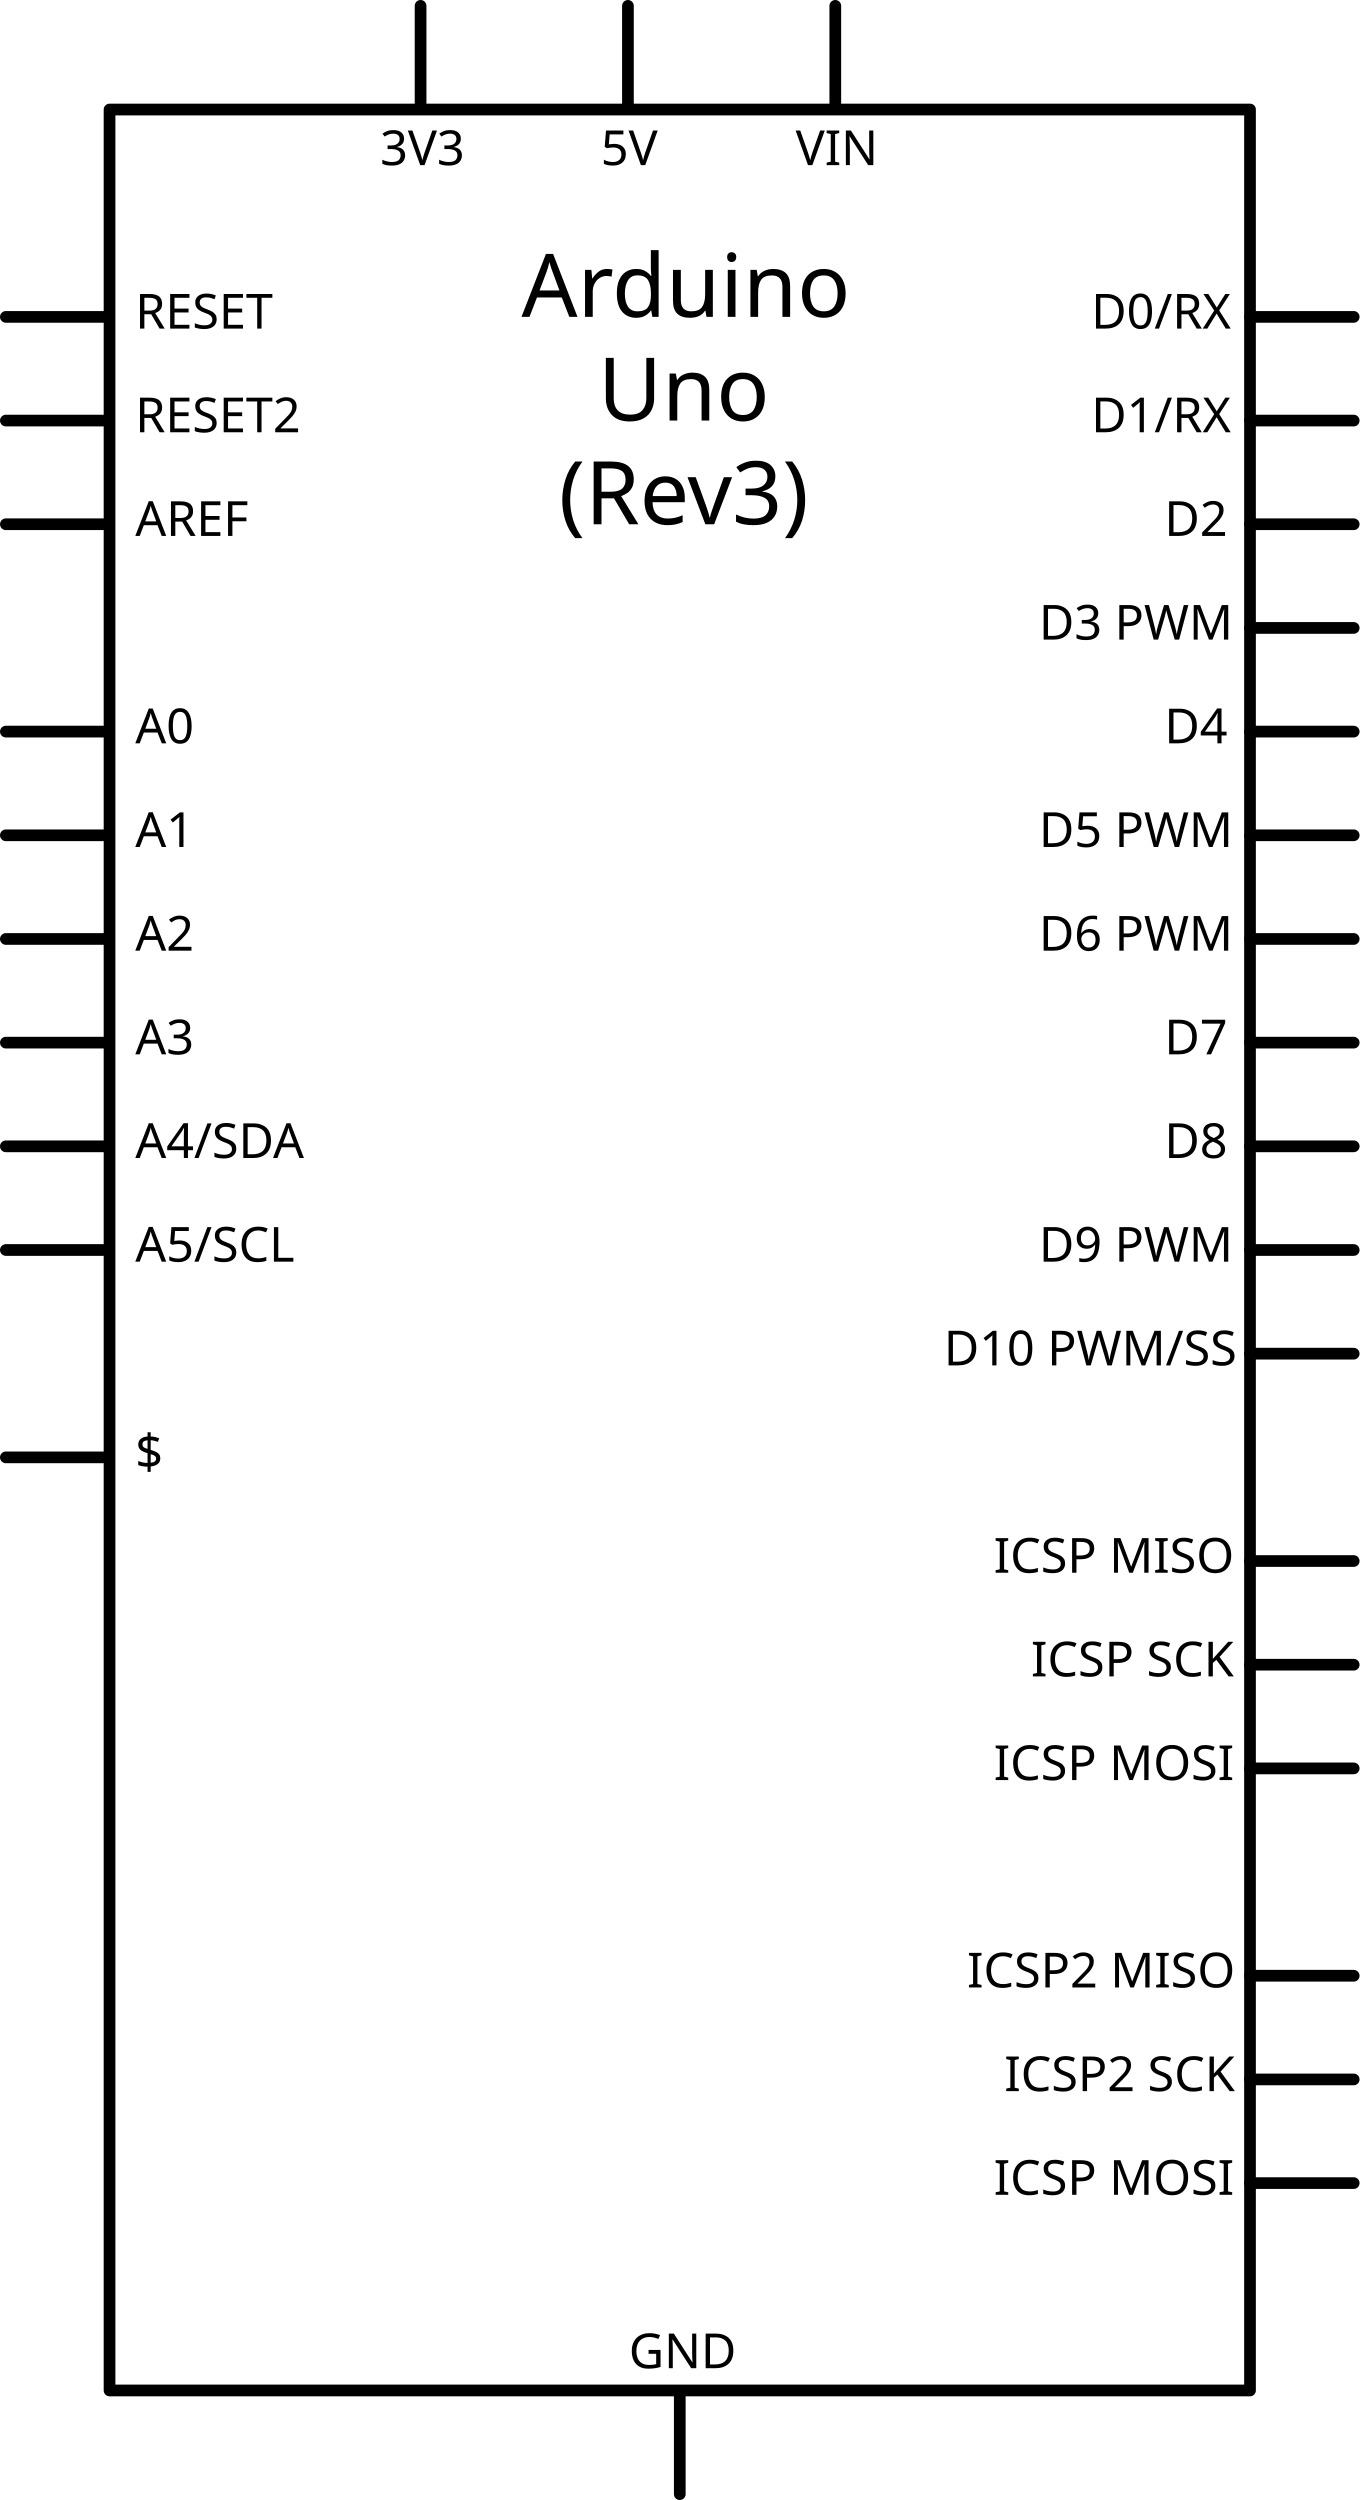
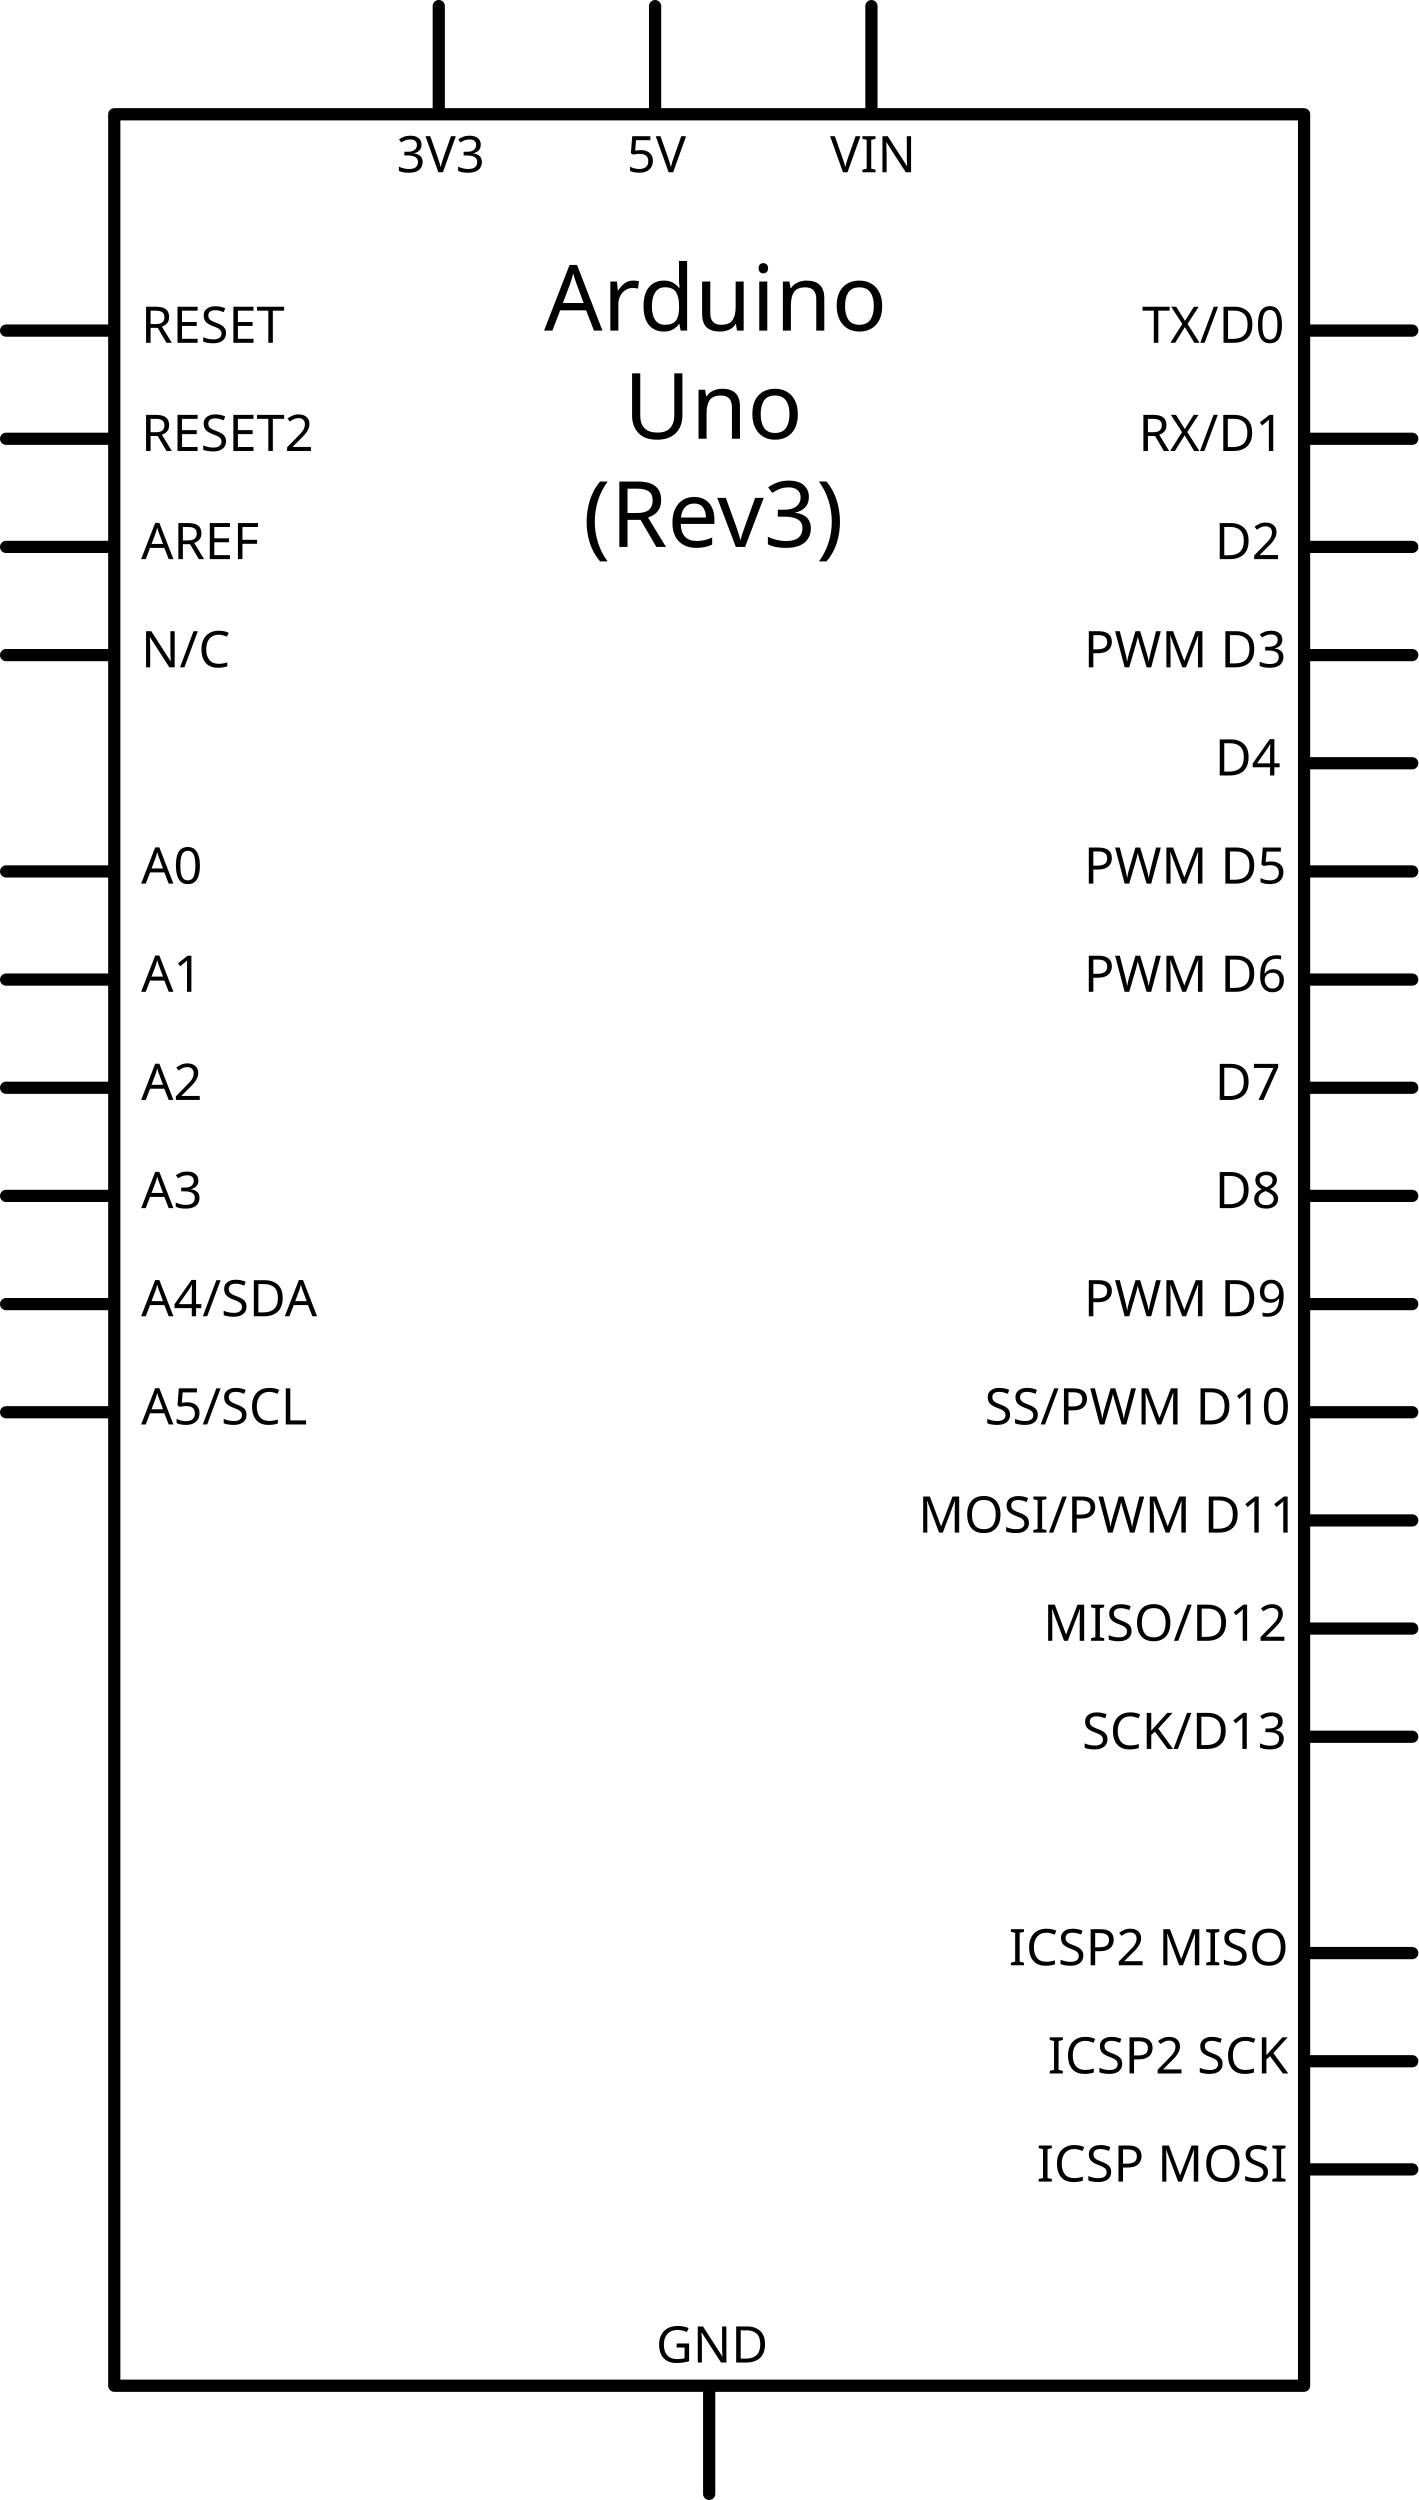
- <svg xmlns="http://www.w3.org/2000/svg" width="3.872in" xml:space="preserve" x="0px" version="1.1" y="0px" height="7.12in" viewBox="0 0 278.778 512.637" id="0" enable-background="new 0 0 278.778 512.637">
+ <svg xmlns="http://www.w3.org/2000/svg" version="1.1" id="Ebene_1" x="0px" y="0px" width="278.777px" height="491.377px" viewBox="0 0 278.777 491.377" enable-background="new 0 0 278.777 491.377" xml:space="preserve">
  <g id="schematic">
-     <rect width="233.858" x="22.46" y="22.46" fill="none" height="467.716" stroke="#000000" stroke-linejoin="round" stroke-linecap="round" id="0.1.0" stroke-width="2.4" />
-     <g id="0.1.1" transform="matrix(1 0 0 1 106.9312 64.9795)">
-       <text font-family="'DroidSans'" id="label" font-size="18">Arduino</text>
-     </g>
-     <g id="0.1.2" transform="matrix(1 0 0 1 122.6108 86.2393)">
-       <text font-family="'DroidSans'" id="label_1_" font-size="18">Uno</text>
-     </g>
-     <g id="0.1.3" transform="matrix(1 0 0 1 114.582 107.499)">
-       <text font-family="'DroidSans'" id="label_2_" font-size="18">(Rev3)</text>
-     </g>
-     <line fill="none" stroke="#000000" stroke-linejoin="round" stroke-linecap="round" id="0.1.4" y1="64.979" stroke-width="2.4" x1="1.2" y2="64.979" x2="21.26" />
-     <rect width="21.26" y="63.779" fill="none" height="2.4" id="connector43pin" />
-     <rect width="2.4" y="63.779" fill="none" height="2.4" id="connector43terminal" />
-     <g id="0.1.7" transform="matrix(1 0 0 1 27.7397 67.3799)">
-       <text font-family="'DroidSans'" id="label43" font-size="9.936">RESET</text>
-     </g>
-     <line fill="none" stroke="#000000" stroke-linejoin="round" stroke-linecap="round" id="0.1.8" y1="86.239" stroke-width="2.4" x1="1.2" y2="86.239" x2="21.26" />
-     <rect width="21.26" y="85.039" fill="none" height="2.4" id="connector49pin" />
-     <rect width="2.4" y="85.039" fill="none" height="2.4" id="connector49terminal" />
-     <g id="0.1.11" transform="matrix(1 0 0 1 27.7397 88.6396)">
-       <text font-family="'DroidSans'" id="label49" font-size="9.936">RESET2</text>
-     </g>
-     <line fill="none" stroke="#000000" stroke-linejoin="round" stroke-linecap="round" id="0.1.12" y1="107.499" stroke-width="2.4" x1="1.2" y2="107.499" x2="21.26" />
-     <rect width="21.26" y="106.299" fill="none" height="2.4" id="connector58pin" />
-     <rect width="2.4" y="106.299" fill="none" height="2.4" id="connector58terminal" />
-     <g id="0.1.15" transform="matrix(1 0 0 1 27.7397 109.8994)">
-       <text font-family="'DroidSans'" id="label58" font-size="9.936">AREF</text>
-     </g>
-     <line fill="none" stroke="#000000" stroke-linejoin="round" stroke-linecap="round" id="0.1.16" y1="150.019" stroke-width="2.4" x1="1.2" y2="150.019" x2="21.26" />
-     <rect width="21.26" y="148.819" fill="none" height="2.4" id="connector0pin" />
-     <rect width="2.4" y="148.819" fill="none" height="2.4" id="connector0terminal" />
-     <g id="0.1.19" transform="matrix(1 0 0 1 27.7397 152.4189)">
-       <text font-family="'DroidSans'" id="label0" font-size="9.936">A0</text>
-     </g>
-     <line fill="none" stroke="#000000" stroke-linejoin="round" stroke-linecap="round" id="0.1.20" y1="298.838" stroke-width="2.4" x1="1.2" y2="298.838" x2="21.26" />
-     <rect width="21.26" y="297.639" fill="none" height="2.399" id="connector91pin" />
-     <rect width="0.043" x="1.178" y="298.836" fill="none" height="0.005" stroke="none" id="connector91terminal" stroke-width="0" />
-     <rect width="2.4" y="297.639" fill="none" height="2.399" id="connector0terminal_1_" />
-     <g id="0.1.23" transform="matrix(1 0 0 1 27.7397 301.2383)">
-       <text font-family="'DroidSans'" id="label0_1_" font-size="9.936">$</text>
-     </g>
-     <line fill="none" stroke="#000000" stroke-linejoin="round" stroke-linecap="round" id="0.1.24" y1="171.279" stroke-width="2.4" x1="1.2" y2="171.279" x2="21.26" />
-     <rect width="21.26" y="170.078" fill="none" height="2.4" id="connector1pin" />
-     <rect width="2.4" y="170.078" fill="none" height="2.4" id="connector1terminal" />
-     <g id="0.1.27" transform="matrix(1 0 0 1 27.7397 173.6777)">
-       <text font-family="'DroidSans'" id="label1" font-size="9.936">A1</text>
-     </g>
-     <line fill="none" stroke="#000000" stroke-linejoin="round" stroke-linecap="round" id="0.1.28" y1="192.539" stroke-width="2.4" x1="1.2" y2="192.539" x2="21.26" />
-     <rect width="21.26" y="191.339" fill="none" height="2.4" id="connector2pin" />
-     <rect width="2.4" y="191.339" fill="none" height="2.4" id="connector2terminal" />
-     <g id="0.1.31" transform="matrix(1 0 0 1 27.7397 194.9395)">
-       <text font-family="'DroidSans'" id="label2" font-size="9.936">A2</text>
-     </g>
-     <line fill="none" stroke="#000000" stroke-linejoin="round" stroke-linecap="round" id="0.1.32" y1="213.798" stroke-width="2.4" x1="1.2" y2="213.798" x2="21.26" />
-     <rect width="21.26" y="212.599" fill="none" height="2.4" id="connector3pin" />
-     <rect width="2.4" y="212.599" fill="none" height="2.4" id="connector3terminal" />
-     <g id="0.1.35" transform="matrix(1 0 0 1 27.7397 216.1992)">
-       <text font-family="'DroidSans'" id="label3" font-size="9.936">A3</text>
-     </g>
-     <line fill="none" stroke="#000000" stroke-linejoin="round" stroke-linecap="round" id="0.1.36" y1="235.058" stroke-width="2.4" x1="1.2" y2="235.058" x2="21.26" />
-     <rect width="21.26" y="233.858" fill="none" height="2.4" id="connector4pin" />
-     <rect width="2.4" y="233.858" fill="none" height="2.4" id="connector4terminal" />
-     <g id="0.1.39" transform="matrix(1 0 0 1 27.7397 237.458)">
-       <text font-family="'DroidSans'" id="label4" font-size="9.936">A4/SDA</text>
-     </g>
-     <line fill="none" stroke="#000000" stroke-linejoin="round" stroke-linecap="round" id="0.1.40" y1="256.318" stroke-width="2.4" x1="1.2" y2="256.318" x2="21.26" />
-     <rect width="21.26" y="255.118" fill="none" height="2.399" id="connector5pin" />
-     <rect width="2.4" y="255.118" fill="none" height="2.399" id="connector5terminal" />
-     <g id="0.1.43" transform="matrix(1 0 0 1 27.7397 258.7178)">
-       <text font-family="'DroidSans'" id="label5" font-size="9.936">A5/SCL</text>
-     </g>
-     <line fill="none" stroke="#000000" stroke-linejoin="round" stroke-linecap="round" id="0.1.44" y1="64.979" stroke-width="2.4" x1="256.318" y2="64.979" x2="277.579" />
-     <rect width="21.26" x="257.518" y="63.779" fill="none" height="2.4" id="connector61pin" />
-     <rect width="2.4" x="276.377" y="63.779" fill="none" height="2.4" id="connector61terminal" />
-     <g id="0.1.47" transform="matrix(1 0 0 1 223.7681 67.3799)">
-       <text font-family="'DroidSans'" id="label61" font-size="9.936">D0/RX</text>
-     </g>
-     <line fill="none" stroke="#000000" stroke-linejoin="round" stroke-linecap="round" id="0.1.48" y1="86.239" stroke-width="2.4" x1="256.318" y2="86.239" x2="277.579" />
-     <rect width="21.26" x="257.518" y="85.039" fill="none" height="2.4" id="connector62pin" />
-     <rect width="2.4" x="276.377" y="85.039" fill="none" height="2.4" id="connector62terminal" />
-     <g id="0.1.51" transform="matrix(1 0 0 1 223.7681 88.6396)">
-       <text font-family="'DroidSans'" id="label62" font-size="9.936">D1/RX</text>
-     </g>
-     <line fill="none" stroke="#000000" stroke-linejoin="round" stroke-linecap="round" id="0.1.52" y1="107.499" stroke-width="2.4" x1="256.318" y2="107.499" x2="277.579" />
-     <rect width="21.26" x="257.518" y="106.299" fill="none" height="2.4" id="connector63pin" />
-     <rect width="2.4" x="276.377" y="106.299" fill="none" height="2.4" id="connector63terminal" />
-     <g id="0.1.55" transform="matrix(1 0 0 1 238.7681 109.8994)">
-       <text font-family="'DroidSans'" id="label63" font-size="9.936">D2</text>
-     </g>
-     <line fill="none" stroke="#000000" stroke-linejoin="round" stroke-linecap="round" id="0.1.56" y1="128.759" stroke-width="2.4" x1="256.318" y2="128.759" x2="277.579" />
-     <rect width="21.26" x="257.518" y="127.559" fill="none" height="2.4" id="connector64pin" />
-     <rect width="2.4" x="276.377" y="127.559" fill="none" height="2.4" id="connector64terminal" />
-     <g id="0.1.59" transform="matrix(1 0 0 1 213.0356 131.1592)">
-       <text font-family="'DroidSans'" id="label64" font-size="9.936">D3 PWM</text>
-     </g>
-     <line fill="none" stroke="#000000" stroke-linejoin="round" stroke-linecap="round" id="0.1.60" y1="150.019" stroke-width="2.4" x1="256.318" y2="150.019" x2="277.579" />
-     <rect width="21.26" x="257.518" y="148.819" fill="none" height="2.4" id="connector65pin" />
-     <rect width="2.4" x="276.377" y="148.819" fill="none" height="2.4" id="connector65terminal" />
-     <g id="0.1.63" transform="matrix(1 0 0 1 238.7681 152.4189)">
-       <text font-family="'DroidSans'" id="label65" font-size="9.936">D4</text>
-     </g>
-     <line fill="none" stroke="#000000" stroke-linejoin="round" stroke-linecap="round" id="0.1.64" y1="171.279" stroke-width="2.4" x1="256.318" y2="171.279" x2="277.579" />
-     <rect width="21.26" x="257.518" y="170.078" fill="none" height="2.4" id="connector66pin" />
-     <rect width="2.4" x="276.377" y="170.078" fill="none" height="2.4" id="connector66terminal" />
-     <g id="0.1.67" transform="matrix(1 0 0 1 213.0356 173.6777)">
-       <text font-family="'DroidSans'" id="label66" font-size="9.936">D5 PWM</text>
-     </g>
-     <line fill="none" stroke="#000000" stroke-linejoin="round" stroke-linecap="round" id="0.1.68" y1="192.539" stroke-width="2.4" x1="256.318" y2="192.539" x2="277.579" />
-     <rect width="21.26" x="257.518" y="191.339" fill="none" height="2.4" id="connector67pin" />
-     <rect width="2.4" x="276.377" y="191.339" fill="none" height="2.4" id="connector67terminal" />
-     <g id="0.1.71" transform="matrix(1 0 0 1 213.0356 194.9395)">
-       <text font-family="'DroidSans'" id="label67" font-size="9.936">D6 PWM</text>
-     </g>
-     <line fill="none" stroke="#000000" stroke-linejoin="round" stroke-linecap="round" id="0.1.72" y1="213.798" stroke-width="2.4" x1="256.318" y2="213.798" x2="277.579" />
-     <rect width="21.26" x="257.518" y="212.599" fill="none" height="2.4" id="connector68pin" />
-     <rect width="2.4" x="276.377" y="212.599" fill="none" height="2.4" id="connector68terminal" />
-     <g id="0.1.75" transform="matrix(1 0 0 1 238.7681 216.1992)">
-       <text font-family="'DroidSans'" id="label68" font-size="9.936">D7</text>
-     </g>
-     <line fill="none" stroke="#000000" stroke-linejoin="round" stroke-linecap="round" id="0.1.76" y1="235.058" stroke-width="2.4" x1="256.318" y2="235.058" x2="277.579" />
-     <rect width="21.26" x="257.518" y="233.858" fill="none" height="2.4" id="connector51pin" />
-     <rect width="2.4" x="276.377" y="233.858" fill="none" height="2.4" id="connector51terminal" />
-     <g id="0.1.79" transform="matrix(1 0 0 1 238.7681 237.458)">
-       <text font-family="'DroidSans'" id="label51" font-size="9.936">D8</text>
-     </g>
-     <line fill="none" stroke="#000000" stroke-linejoin="round" stroke-linecap="round" id="0.1.80" y1="256.318" stroke-width="2.4" x1="256.318" y2="256.318" x2="277.579" />
-     <rect width="21.26" x="257.518" y="255.118" fill="none" height="2.399" id="connector52pin" />
-     <rect width="2.4" x="276.377" y="255.118" fill="none" height="2.399" id="connector52terminal" />
-     <g id="0.1.83" transform="matrix(1 0 0 1 213.0356 258.7178)">
-       <text font-family="'DroidSans'" id="label52" font-size="9.936">D9 PWM</text>
-     </g>
-     <line fill="none" stroke="#000000" stroke-linejoin="round" stroke-linecap="round" id="0.1.84" y1="277.578" stroke-width="2.4" x1="256.318" y2="277.578" x2="277.579" />
-     <rect width="21.26" x="257.518" y="276.378" fill="none" height="2.399" id="connector53pin" />
-     <rect width="2.4" x="276.377" y="276.378" fill="none" height="2.399" id="connector53terminal" />
-     <g id="0.1.87" transform="matrix(1 0 0 1 193.5415 279.9775)">
-       <text font-family="'DroidSans'" id="label53" font-size="9.936">D10 PWM/SS</text>
-     </g>
-     <line fill="none" stroke="#000000" stroke-linejoin="round" stroke-linecap="round" id="0.1.88" y1="320.098" stroke-width="2.4" x1="256.318" y2="320.098" x2="277.579" />
-     <rect width="21.26" x="257.518" y="318.897" fill="none" height="2.399" id="connector39pin" />
-     <rect width="2.4" x="276.377" y="318.897" fill="none" height="2.399" id="connector39terminal" />
-     <g id="0.1.91" transform="matrix(1 0 0 1 203.769 322.4971)">
-       <text font-family="'DroidSans'" id="label39" font-size="9.936">ICSP MISO</text>
-     </g>
-     <line fill="none" stroke="#000000" stroke-linejoin="round" stroke-linecap="round" id="0.1.92" y1="341.358" stroke-width="2.4" x1="256.318" y2="341.358" x2="277.579" />
-     <rect width="21.26" x="257.518" y="340.158" fill="none" height="2.399" id="connector41pin" />
-     <rect width="2.4" x="276.377" y="340.158" fill="none" height="2.399" id="connector41terminal" />
-     <g id="0.1.95" transform="matrix(1 0 0 1 211.4106 343.7578)">
-       <text font-family="'DroidSans'" id="label41" font-size="9.936">ICSP SCK</text>
-     </g>
-     <line fill="none" stroke="#000000" stroke-linejoin="round" stroke-linecap="round" id="0.1.96" y1="362.617" stroke-width="2.4" x1="256.318" y2="362.617" x2="277.579" />
-     <rect width="21.26" x="257.518" y="361.418" fill="none" height="2.4" id="connector42pin" />
-     <rect width="2.4" x="276.377" y="361.418" fill="none" height="2.4" id="connector42terminal" />
-     <g id="0.1.99" transform="matrix(1 0 0 1 203.769 365.0176)">
-       <text font-family="'DroidSans'" id="label42" font-size="9.936">ICSP MOSI</text>
-     </g>
-     <line fill="none" stroke="#000000" stroke-linejoin="round" stroke-linecap="round" id="0.1.100" y1="405.137" stroke-width="2.4" x1="256.318" y2="405.137" x2="277.579" />
-     <rect width="21.26" x="257.518" y="403.938" fill="none" height="2.399" id="connector45pin" />
-     <rect width="2.4" x="276.377" y="403.938" fill="none" height="2.399" id="connector45terminal" />
-     <g id="0.1.103" transform="matrix(1 0 0 1 198.2974 407.5371)">
-       <text font-family="'DroidSans'" id="label45" font-size="9.936">ICSP2 MISO</text>
-     </g>
-     <line fill="none" stroke="#000000" stroke-linejoin="round" stroke-linecap="round" id="0.1.104" y1="426.397" stroke-width="2.4" x1="256.318" y2="426.397" x2="277.579" />
-     <rect width="21.26" x="257.518" y="425.197" fill="none" height="2.399" id="connector47pin" />
-     <rect width="2.4" x="276.377" y="425.197" fill="none" height="2.399" id="connector47terminal" />
-     <g id="0.1.107" transform="matrix(1 0 0 1 205.938 428.7969)">
-       <text font-family="'DroidSans'" id="label47" font-size="9.936">ICSP2 SCK</text>
-     </g>
-     <line fill="none" stroke="#000000" stroke-linejoin="round" stroke-linecap="round" id="0.1.108" y1="447.656" stroke-width="2.4" x1="256.318" y2="447.656" x2="277.579" />
-     <rect width="21.26" x="257.518" y="446.457" fill="none" height="2.4" id="connector48pin" />
-     <rect width="2.4" x="276.377" y="446.457" fill="none" height="2.4" id="connector48terminal" />
-     <g id="0.1.111" transform="matrix(1 0 0 1 203.769 450.0566)">
-       <text font-family="'DroidSans'" id="label48" font-size="9.936">ICSP MOSI</text>
-     </g>
-     <line fill="none" stroke="#000000" stroke-linejoin="round" stroke-linecap="round" id="0.1.112" y1="1.2" stroke-width="2.4" x1="86.239" y2="21.26" x2="86.239" />
-     <rect width="2.4" x="85.039" fill="none" height="21.26" id="connector86pin" />
-     <polygon fill="none" points="85.039,0 87.439,0 87.439,0 " id="connector86terminal" />
-     <g id="0.1.115" transform="matrix(1 0 0 1 77.9458 33.8604)">
-       <text font-family="'DroidSans'" id="label86" font-size="9.936">3V3</text>
-     </g>
-     <line fill="none" stroke="#000000" stroke-linejoin="round" stroke-linecap="round" id="0.1.116" y1="1.2" stroke-width="2.4" x1="128.759" y2="21.26" x2="128.759" />
-     <rect width="2.4" x="127.559" fill="none" height="21.26" id="connector40pin" />
-     <polygon fill="none" points="127.559,0 129.959,0 129.959,0 " id="connector40terminal" />
-     <g id="0.1.119" transform="matrix(1 0 0 1 123.2017 33.8604)">
-       <text font-family="'DroidSans'" id="label40" font-size="9.936">5V</text>
-     </g>
-     <line fill="none" stroke="#000000" stroke-linejoin="round" stroke-linecap="round" id="0.1.120" y1="1.2" stroke-width="2.4" x1="171.279" y2="21.26" x2="171.279" />
-     <rect width="2.399" x="170.079" fill="none" height="21.26" id="connector90pin" />
-     <polygon fill="none" points="170.079,0 172.478,0 172.478,0 " id="connector90terminal" />
-     <g id="0.1.123" transform="matrix(1 0 0 1 163.1528 33.8604)">
-       <text font-family="'DroidSans'" id="label90" font-size="9.936">VIN</text>
-     </g>
-     <line fill="none" stroke="#000000" stroke-linejoin="round" stroke-linecap="round" id="0.1.124" y1="491.376" stroke-width="2.4" x1="139.389" y2="511.436" x2="139.389" />
-     <rect width="2.399" x="138.189" y="491.376" fill="none" height="21.26" id="connector44pin" />
-     <polygon fill="none" points="138.189,512.636 140.588,512.636 140.588,512.636 " id="connector44terminal" />
-     <g id="0.1.127" transform="matrix(1 0 0 1 128.9414 485.6162)">
-       <text font-family="'DroidSans'" id="label44" font-size="9.936">GND</text>
-     </g>
-     <rect width="2.4" x="127.559" fill="none" height="21.26" id="connector46pin" />
-     <polygon fill="none" points="127.559,0 129.959,0 129.959,0 " id="connector46terminal" />
-     <rect width="2.4" x="127.559" fill="none" height="21.26" id="connector84pin" />
-     <polygon fill="none" points="127.559,0 129.959,0 129.959,0 " id="connector84terminal" />
-     <rect width="2.4" x="127.559" fill="none" height="21.26" id="connector87pin" />
-     <polygon fill="none" points="127.559,0 129.959,0 129.959,0 " id="connector87terminal" />
-     <rect width="2.399" x="138.189" y="491.376" fill="none" height="21.26" id="connector88pin" />
-     <polygon fill="none" points="138.189,512.636 140.588,512.636 140.588,512.636 " id="connector88terminal" />
-     <rect width="2.399" x="138.189" y="491.376" fill="none" height="21.26" id="connector89pin" />
-     <polygon fill="none" points="138.189,512.636 140.588,512.636 140.588,512.636 " id="connector89terminal" />
-     <rect width="2.399" x="138.189" y="491.376" fill="none" height="21.26" id="connector50pin" />
-     <polygon fill="none" points="138.189,512.636 140.588,512.636 140.588,512.636 " id="connector50terminal" />
-     <rect width="2.399" x="138.189" y="491.376" fill="none" height="21.26" id="connector57pin" />
-     <polygon fill="none" points="138.189,512.636 140.588,512.636 140.588,512.636 " id="connector57terminal" />
-     <rect width="21.26" y="63.779" fill="none" height="2.4" id="connector85pin" />
-     <rect width="2.4" y="63.779" fill="none" height="2.4" id="connector85terminal" />
-     <rect width="21.26" y="233.858" fill="none" height="2.4" id="connector59pin" />
-     <rect width="2.4" y="233.858" fill="none" height="2.4" id="connector59terminal" />
-     <rect width="21.26" y="255.118" fill="none" height="2.399" id="connector60pin" />
-     <rect width="2.4" y="255.118" fill="none" height="2.399" id="connector60terminal" />
-     <rect width="21.26" x="257.518" y="361.418" fill="none" height="2.4" id="connector54pin" />
-     <rect width="2.4" x="276.377" y="361.418" fill="none" height="2.4" id="connector54terminal" />
-     <rect width="21.26" x="257.518" y="318.897" fill="none" height="2.399" id="connector55pin" />
-     <rect width="2.4" x="276.377" y="318.897" fill="none" height="2.399" id="connector55terminal" />
-     <rect width="21.26" x="257.518" y="340.158" fill="none" height="2.399" id="connector56pin" />
-     <rect width="2.4" x="276.377" y="340.158" fill="none" height="2.399" id="connector56terminal" />
+     <rect x="22.46" y="22.46" fill="none" stroke="#000000" stroke-width="2.4" stroke-linecap="round" stroke-linejoin="round" width="233.857" height="446.457" />
+     <text id="label" transform="matrix(1 0 0 1 106.9314 64.9797)" font-family="'DroidSans'" font-size="18">Arduino</text>
+     <text id="label_1_" transform="matrix(1 0 0 1 122.6111 86.2395)" font-family="'DroidSans'" font-size="18">Uno</text>
+     <text id="label_2_" transform="matrix(1 0 0 1 114.5823 107.4993)" font-family="'DroidSans'" font-size="18">(Rev3)</text>
+     <line fill="none" stroke="#000000" stroke-width="2.4" stroke-linecap="round" stroke-linejoin="round" x1="1.2" y1="64.979" x2="21.26" y2="64.979" />
+     <rect id="connector43pin" x="0" y="63.779" fill="none" width="21.26" height="2.4" />
+     <rect id="connector43terminal" x="0" y="63.779" fill="none" width="2.399" height="2.4" />
+     <text id="label43" transform="matrix(1 0 0 1 27.74 67.3792)" font-family="'DroidSans'" font-size="9.936">RESET</text>
+     <line fill="none" stroke="#000000" stroke-width="2.4" stroke-linecap="round" stroke-linejoin="round" x1="1.2" y1="86.239" x2="21.26" y2="86.239" />
+     <rect id="connector49pin" x="0" y="85.039" fill="none" width="21.26" height="2.399" />
+     <rect id="connector49terminal" x="0" y="85.039" fill="none" width="2.399" height="2.399" />
+     <text id="label49" transform="matrix(1 0 0 1 27.74 88.6389)" font-family="'DroidSans'" font-size="9.936">RESET2</text>
+     <line fill="none" stroke="#000000" stroke-width="2.4" stroke-linecap="round" stroke-linejoin="round" x1="1.2" y1="107.499" x2="21.26" y2="107.499" />
+     <rect id="connector58pin" x="0" y="106.299" fill="none" width="21.26" height="2.399" />
+     <rect id="connector58terminal" x="0" y="106.299" fill="none" width="2.399" height="2.399" />
+     <text id="label58" transform="matrix(1 0 0 1 27.74 109.8987)" font-family="'DroidSans'" font-size="9.936">AREF</text>
+     <line fill="none" stroke="#000000" stroke-width="2.4" stroke-linecap="round" stroke-linejoin="round" x1="1.2" y1="128.76" x2="21.26" y2="128.76" />
+     <rect id="connector91pin" x="0" y="126.559" fill="none" width="21.26" height="2.399" />
+     <rect id="connector91terminal" x="0" y="127.559" fill="none" width="2.399" height="2.399" />
+     <text id="label83" transform="matrix(1 0 0 1 27.74 131.1584)" font-family="'DroidSans'" font-size="9.936">N/C</text>
+     <line fill="none" stroke="#000000" stroke-width="2.4" stroke-linecap="round" stroke-linejoin="round" x1="1.2" y1="171.279" x2="21.26" y2="171.279" />
+     <rect id="connector0pin" x="0" y="170.078" fill="none" width="21.26" height="2.399" />
+     <rect id="connector0terminal" x="0" y="170.078" fill="none" width="2.399" height="2.399" />
+     <text id="label0" transform="matrix(1 0 0 1 27.74 173.678)" font-family="'DroidSans'" font-size="9.936">A0</text>
+     <line fill="none" stroke="#000000" stroke-width="2.4" stroke-linecap="round" stroke-linejoin="round" x1="1.2" y1="192.539" x2="21.26" y2="192.539" />
+     <rect id="connector1pin" x="0" y="191.339" fill="none" width="21.26" height="2.399" />
+     <rect id="connector1terminal" x="0" y="191.339" fill="none" width="2.399" height="2.399" />
+     <text id="label1" transform="matrix(1 0 0 1 27.74 194.9387)" font-family="'DroidSans'" font-size="9.936">A1</text>
+     <line fill="none" stroke="#000000" stroke-width="2.4" stroke-linecap="round" stroke-linejoin="round" x1="1.2" y1="213.798" x2="21.26" y2="213.798" />
+     <rect id="connector2pin" x="0" y="212.599" fill="none" width="21.26" height="2.399" />
+     <rect id="connector2terminal" x="0" y="212.599" fill="none" width="2.399" height="2.399" />
+     <text id="label2" transform="matrix(1 0 0 1 27.74 216.1985)" font-family="'DroidSans'" font-size="9.936">A2</text>
+     <line fill="none" stroke="#000000" stroke-width="2.4" stroke-linecap="round" stroke-linejoin="round" x1="1.2" y1="235.058" x2="21.26" y2="235.058" />
+     <rect id="connector3pin" x="0" y="233.858" fill="none" width="21.26" height="2.399" />
+     <rect id="connector3terminal" x="0" y="233.858" fill="none" width="2.399" height="2.399" />
+     <text id="label3" transform="matrix(1 0 0 1 27.74 237.4583)" font-family="'DroidSans'" font-size="9.936">A3</text>
+     <line fill="none" stroke="#000000" stroke-width="2.4" stroke-linecap="round" stroke-linejoin="round" x1="1.2" y1="256.318" x2="21.26" y2="256.318" />
+     <rect id="connector4pin" x="0" y="255.118" fill="none" width="21.26" height="2.399" />
+     <rect id="connector4terminal" x="0" y="255.118" fill="none" width="2.399" height="2.399" />
+     <text id="label4" transform="matrix(1 0 0 1 27.74 258.718)" font-family="'DroidSans'" font-size="9.936">A4/SDA</text>
+     <line fill="none" stroke="#000000" stroke-width="2.4" stroke-linecap="round" stroke-linejoin="round" x1="1.2" y1="277.578" x2="21.26" y2="277.578" />
+     <rect id="connector5pin" x="0" y="276.378" fill="none" width="21.26" height="2.399" />
+     <rect id="connector5terminal" x="0" y="276.378" fill="none" width="2.399" height="2.399" />
+     <text id="label5" transform="matrix(1 0 0 1 27.74 279.9778)" font-family="'DroidSans'" font-size="9.936">A5/SCL</text>
+     <line fill="none" stroke="#000000" stroke-width="2.4" stroke-linecap="round" stroke-linejoin="round" x1="256.318" y1="64.979" x2="277.579" y2="64.979" />
+     <rect id="connector61pin" x="257.518" y="63.779" fill="none" width="21.26" height="2.4" />
+     <rect id="connector61terminal" x="276.377" y="63.779" fill="none" width="2.399" height="2.4" />
+     <text id="label61" transform="matrix(1 0 0 1 224.4709 67.3792)" font-family="'DroidSans'" font-size="9.936">TX/D0</text>
+     <line fill="none" stroke="#000000" stroke-width="2.4" stroke-linecap="round" stroke-linejoin="round" x1="256.318" y1="86.239" x2="277.579" y2="86.239" />
+     <rect id="connector62pin" x="257.518" y="85.039" fill="none" width="21.26" height="2.399" />
+     <rect id="connector62terminal" x="276.377" y="85.039" fill="none" width="2.399" height="2.399" />
+     <text id="label62" transform="matrix(1 0 0 1 223.7678 88.6389)" font-family="'DroidSans'" font-size="9.936">RX/D1</text>
+     <line fill="none" stroke="#000000" stroke-width="2.4" stroke-linecap="round" stroke-linejoin="round" x1="256.318" y1="107.499" x2="277.579" y2="107.499" />
+     <rect id="connector63pin" x="257.518" y="106.299" fill="none" width="21.26" height="2.399" />
+     <rect id="connector63terminal" x="276.377" y="106.299" fill="none" width="2.399" height="2.399" />
+     <text id="label63" transform="matrix(1 0 0 1 238.7698 109.8987)" font-family="'DroidSans'" font-size="9.936">D2</text>
+     <line fill="none" stroke="#000000" stroke-width="2.4" stroke-linecap="round" stroke-linejoin="round" x1="256.318" y1="128.76" x2="277.579" y2="128.76" />
+     <rect id="connector64pin" x="257.518" y="127.559" fill="none" width="21.26" height="2.399" />
+     <rect id="connector64terminal" x="276.377" y="127.559" fill="none" width="2.399" height="2.399" />
+     <text id="label64" transform="matrix(1 0 0 1 213.0374 131.1584)" font-family="'DroidSans'" font-size="9.936">PWM D3</text>
+     <line fill="none" stroke="#000000" stroke-width="2.4" stroke-linecap="round" stroke-linejoin="round" x1="256.318" y1="150.019" x2="277.579" y2="150.019" />
+     <rect id="connector65pin" x="257.518" y="148.819" fill="none" width="21.26" height="2.4" />
+     <rect id="connector65terminal" x="276.377" y="148.819" fill="none" width="2.399" height="2.4" />
+     <text id="label65" transform="matrix(1 0 0 1 238.7698 152.4192)" font-family="'DroidSans'" font-size="9.936">D4</text>
+     <line fill="none" stroke="#000000" stroke-width="2.4" stroke-linecap="round" stroke-linejoin="round" x1="256.318" y1="171.279" x2="277.579" y2="171.279" />
+     <rect id="connector66pin" x="257.518" y="170.078" fill="none" width="21.26" height="2.399" />
+     <rect id="connector66terminal" x="276.377" y="170.078" fill="none" width="2.399" height="2.399" />
+     <text id="label66" transform="matrix(1 0 0 1 213.0374 173.678)" font-family="'DroidSans'" font-size="9.936">PWM D5</text>
+     <line fill="none" stroke="#000000" stroke-width="2.4" stroke-linecap="round" stroke-linejoin="round" x1="256.318" y1="192.539" x2="277.579" y2="192.539" />
+     <rect id="connector67pin" x="257.518" y="191.339" fill="none" width="21.26" height="2.399" />
+     <rect id="connector67terminal" x="276.377" y="191.339" fill="none" width="2.399" height="2.399" />
+     <text id="label67" transform="matrix(1 0 0 1 213.0374 194.9387)" font-family="'DroidSans'" font-size="9.936">PWM D6</text>
+     <line fill="none" stroke="#000000" stroke-width="2.4" stroke-linecap="round" stroke-linejoin="round" x1="256.318" y1="213.798" x2="277.579" y2="213.798" />
+     <rect id="connector68pin" x="257.518" y="212.599" fill="none" width="21.26" height="2.399" />
+     <rect id="connector68terminal" x="276.377" y="212.599" fill="none" width="2.399" height="2.399" />
+     <text id="label68" transform="matrix(1 0 0 1 238.7698 216.1985)" font-family="'DroidSans'" font-size="9.936">D7</text>
+     <line fill="none" stroke="#000000" stroke-width="2.4" stroke-linecap="round" stroke-linejoin="round" x1="256.318" y1="235.058" x2="277.579" y2="235.058" />
+     <rect id="connector51pin" x="257.518" y="233.858" fill="none" width="21.26" height="2.399" />
+     <rect id="connector51terminal" x="276.377" y="233.858" fill="none" width="2.399" height="2.399" />
+     <text id="label51" transform="matrix(1 0 0 1 238.7698 237.4583)" font-family="'DroidSans'" font-size="9.936">D8</text>
+     <line fill="none" stroke="#000000" stroke-width="2.4" stroke-linecap="round" stroke-linejoin="round" x1="256.318" y1="256.318" x2="277.579" y2="256.318" />
+     <rect id="connector52pin" x="257.518" y="255.118" fill="none" width="21.26" height="2.399" />
+     <rect id="connector52terminal" x="276.377" y="255.118" fill="none" width="2.399" height="2.399" />
+     <text id="label52" transform="matrix(1 0 0 1 213.0374 258.718)" font-family="'DroidSans'" font-size="9.936">PWM D9</text>
+     <line fill="none" stroke="#000000" stroke-width="2.4" stroke-linecap="round" stroke-linejoin="round" x1="256.318" y1="277.578" x2="277.579" y2="277.578" />
+     <rect id="connector53pin" x="257.518" y="276.378" fill="none" width="21.26" height="2.399" />
+     <rect id="connector53terminal" x="276.377" y="276.378" fill="none" width="2.399" height="2.399" />
+     <text id="label53" transform="matrix(1 0 0 1 193.5432 279.9778)" font-family="'DroidSans'" font-size="9.936">SS/PWM D10</text>
+     <line fill="none" stroke="#000000" stroke-width="2.4" stroke-linecap="round" stroke-linejoin="round" x1="256.318" y1="298.837" x2="277.579" y2="298.837" />
+     <rect id="connector54pin" x="257.518" y="297.638" fill="none" width="21.26" height="2.399" />
+     <rect id="connector54terminal" x="276.377" y="297.638" fill="none" width="2.399" height="2.399" />
+     <text id="label54" transform="matrix(1 0 0 1 180.4807 301.2375)" font-family="'DroidSans'" font-size="9.936">MOSI/PWM D11</text>
+     <line fill="none" stroke="#000000" stroke-width="2.4" stroke-linecap="round" stroke-linejoin="round" x1="256.318" y1="320.098" x2="277.579" y2="320.098" />
+     <rect id="connector55pin" x="257.518" y="318.897" fill="none" width="21.26" height="2.399" />
+     <rect id="connector55terminal" x="276.377" y="318.897" fill="none" width="2.399" height="2.399" />
+     <text id="label55" transform="matrix(1 0 0 1 205.0471 322.4963)" font-family="'DroidSans'" font-size="9.936">MISO/D12</text>
+     <line fill="none" stroke="#000000" stroke-width="2.4" stroke-linecap="round" stroke-linejoin="round" x1="256.318" y1="341.358" x2="277.579" y2="341.358" />
+     <rect id="connector56pin" x="257.518" y="340.158" fill="none" width="21.26" height="2.399" />
+     <rect id="connector42pin" x="257.518" y="297.638" fill="none" width="21.26" height="2.399" />
+     <rect id="connector39pin" x="257.518" y="318.897" fill="none" width="21.26" height="2.399" />
+     <rect id="connector41pin" x="257.518" y="340.158" fill="none" width="21.26" height="2.399" />
+     <rect id="connector56terminal" x="276.377" y="340.158" fill="none" width="2.399" height="2.399" />
+     <text id="label56" transform="matrix(1 0 0 1 212.6877 343.7581)" font-family="'DroidSans'" font-size="9.936">SCK/D13</text>
+     <line fill="none" stroke="#000000" stroke-width="2.4" stroke-linecap="round" stroke-linejoin="round" x1="256.318" y1="383.877" x2="277.579" y2="383.877" />
+     <rect id="connector45pin" x="257.518" y="382.677" fill="none" width="21.26" height="2.399" />
+     <rect id="connector45terminal" x="276.377" y="382.677" fill="none" width="2.399" height="2.399" />
+     <text id="label45" transform="matrix(1 0 0 1 198.2971 386.2766)" font-family="'DroidSans'" font-size="9.936">ICSP2 MISO</text>
+     <line fill="none" stroke="#000000" stroke-width="2.4" stroke-linecap="round" stroke-linejoin="round" x1="256.318" y1="405.137" x2="277.579" y2="405.137" />
+     <rect id="connector47pin" x="257.518" y="403.937" fill="none" width="21.26" height="2.399" />
+     <rect id="connector47terminal" x="276.377" y="403.937" fill="none" width="2.399" height="2.399" />
+     <text id="label47" transform="matrix(1 0 0 1 205.9377 407.5364)" font-family="'DroidSans'" font-size="9.936">ICSP2 SCK</text>
+     <line fill="none" stroke="#000000" stroke-width="2.4" stroke-linecap="round" stroke-linejoin="round" x1="256.318" y1="426.397" x2="277.579" y2="426.397" />
+     <rect id="connector48pin" x="257.518" y="425.197" fill="none" width="21.26" height="2.4" />
+     <rect id="connector48terminal" x="276.377" y="425.197" fill="none" width="2.399" height="2.4" />
+     <text id="label48" transform="matrix(1 0 0 1 203.7698 428.7971)" font-family="'DroidSans'" font-size="9.936">ICSP MOSI</text>
+     <line fill="none" stroke="#000000" stroke-width="2.4" stroke-linecap="round" stroke-linejoin="round" x1="86.239" y1="1.2" x2="86.239" y2="21.26" />
+     <rect id="connector86pin" x="85.039" y="0" fill="none" width="2.399" height="21.26" />
+     <polygon id="connector86terminal" fill="none" points="85.039,0 87.439,0 87.439,0  " />
+     <text id="label86" transform="matrix(1 0 0 1 77.946 33.8596)" font-family="'DroidSans'" font-size="9.936">3V3</text>
+     <line fill="none" stroke="#000000" stroke-width="2.4" stroke-linecap="round" stroke-linejoin="round" x1="128.759" y1="1.2" x2="128.759" y2="21.26" />
+     <rect id="connector40pin" x="127.559" y="0" fill="none" width="2.4" height="21.26" />
+     <polygon id="connector40terminal" fill="none" points="127.559,0 129.959,0 129.959,0  " />
+     <text id="label40" transform="matrix(1 0 0 1 123.2019 33.8596)" font-family="'DroidSans'" font-size="9.936">5V</text>
+     <line fill="none" stroke="#000000" stroke-width="2.4" stroke-linecap="round" stroke-linejoin="round" x1="171.28" y1="1.2" x2="171.28" y2="21.26" />
+     <rect id="connector90pin" x="170.079" y="0" fill="none" width="2.398" height="21.26" />
+     <polygon id="connector90terminal" fill="none" points="170.079,0 172.478,0 172.478,0  " />
+     <text id="label90" transform="matrix(1 0 0 1 163.1526 33.8596)" font-family="'DroidSans'" font-size="9.936">VIN</text>
+     <line fill="none" stroke="#000000" stroke-width="2.4" stroke-linecap="round" stroke-linejoin="round" x1="139.389" y1="470.116" x2="139.389" y2="490.177" />
+     <rect id="connector44pin" x="138.189" y="470.116" fill="none" width="2.399" height="21.261" />
+     <polygon id="connector44terminal" fill="none" points="138.189,491.377 140.588,491.377 140.588,491.377  " />
+     <text id="label44" transform="matrix(1 0 0 1 128.9417 464.3567)" font-family="'DroidSans'" font-size="9.936">GND</text>
+     <rect id="connector46pin" x="127.559" y="0" fill="none" width="2.4" height="21.26" />
+     <polygon id="connector46terminal" fill="none" points="127.559,0 129.959,0 129.959,0  " />
+     <rect id="connector84pin" x="127.559" y="0" fill="none" width="2.4" height="21.26" />
+     <polygon id="connector84terminal" fill="none" points="127.559,0 129.959,0 129.959,0  " />
+     <rect id="connector87pin" x="127.559" y="0" fill="none" width="2.4" height="21.26" />
+     <polygon id="connector87terminal" fill="none" points="127.559,0 129.959,0 129.959,0  " />
+     <rect id="connector88pin" x="138.189" y="470.116" fill="none" width="2.399" height="21.261" />
+     <polygon id="connector88terminal" fill="none" points="138.189,491.377 140.588,491.377 140.588,491.377  " />
+     <rect id="connector89pin" x="138.189" y="470.116" fill="none" width="2.399" height="21.261" />
+     <polygon id="connector89terminal" fill="none" points="138.189,491.377 140.588,491.377 140.588,491.377  " />
+     <rect id="connector50pin" x="138.189" y="470.116" fill="none" width="2.399" height="21.261" />
+     <polygon id="connector50terminal" fill="none" points="138.189,491.377 140.588,491.377 140.588,491.377  " />
+     <rect id="connector57pin" x="138.189" y="470.116" fill="none" width="2.399" height="21.261" />
+     <polygon id="connector57terminal" fill="none" points="138.189,491.377 140.588,491.377 140.588,491.377  " />
+     <rect id="connector85pin" x="0" y="63.779" fill="none" width="21.26" height="2.4" />
+     <rect id="connector85terminal" x="0" y="63.779" fill="none" width="2.399" height="2.4" />
+     <rect id="connector59pin" x="0" y="255.118" fill="none" width="21.26" height="2.399" />
+     <rect id="connector59terminal" x="0" y="255.118" fill="none" width="2.399" height="2.399" />
+     <rect id="connector60pin" x="0" y="276.378" fill="none" width="21.26" height="2.399" />
+     <rect id="connector60terminal" x="0" y="276.378" fill="none" width="2.399" height="2.399" />
  </g>
</svg>
